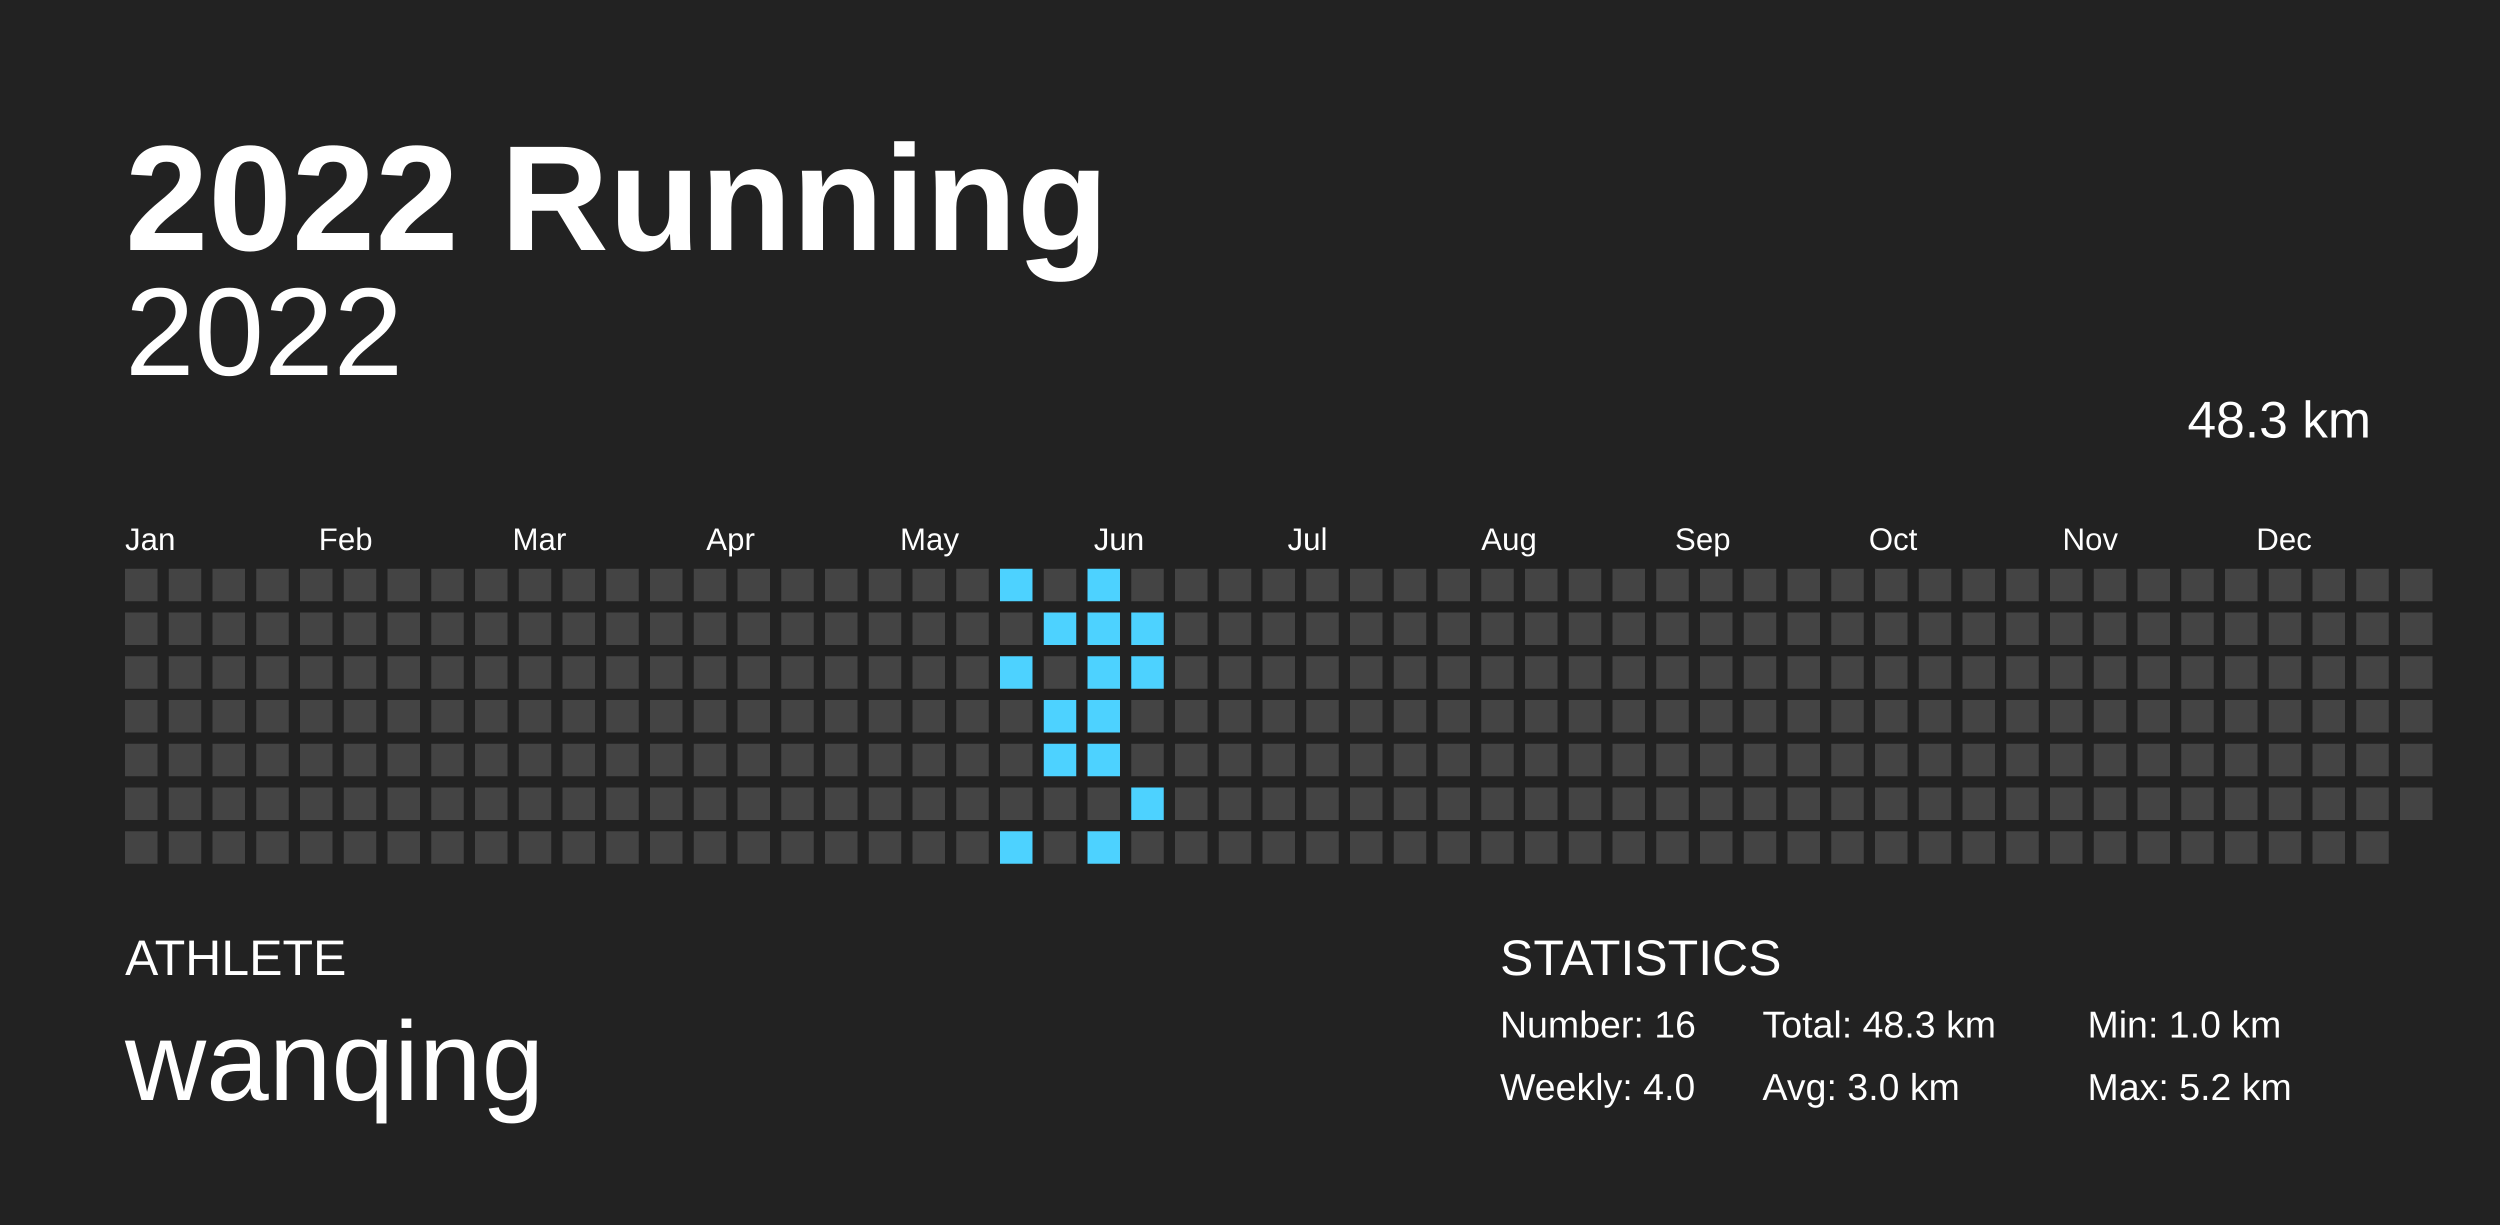
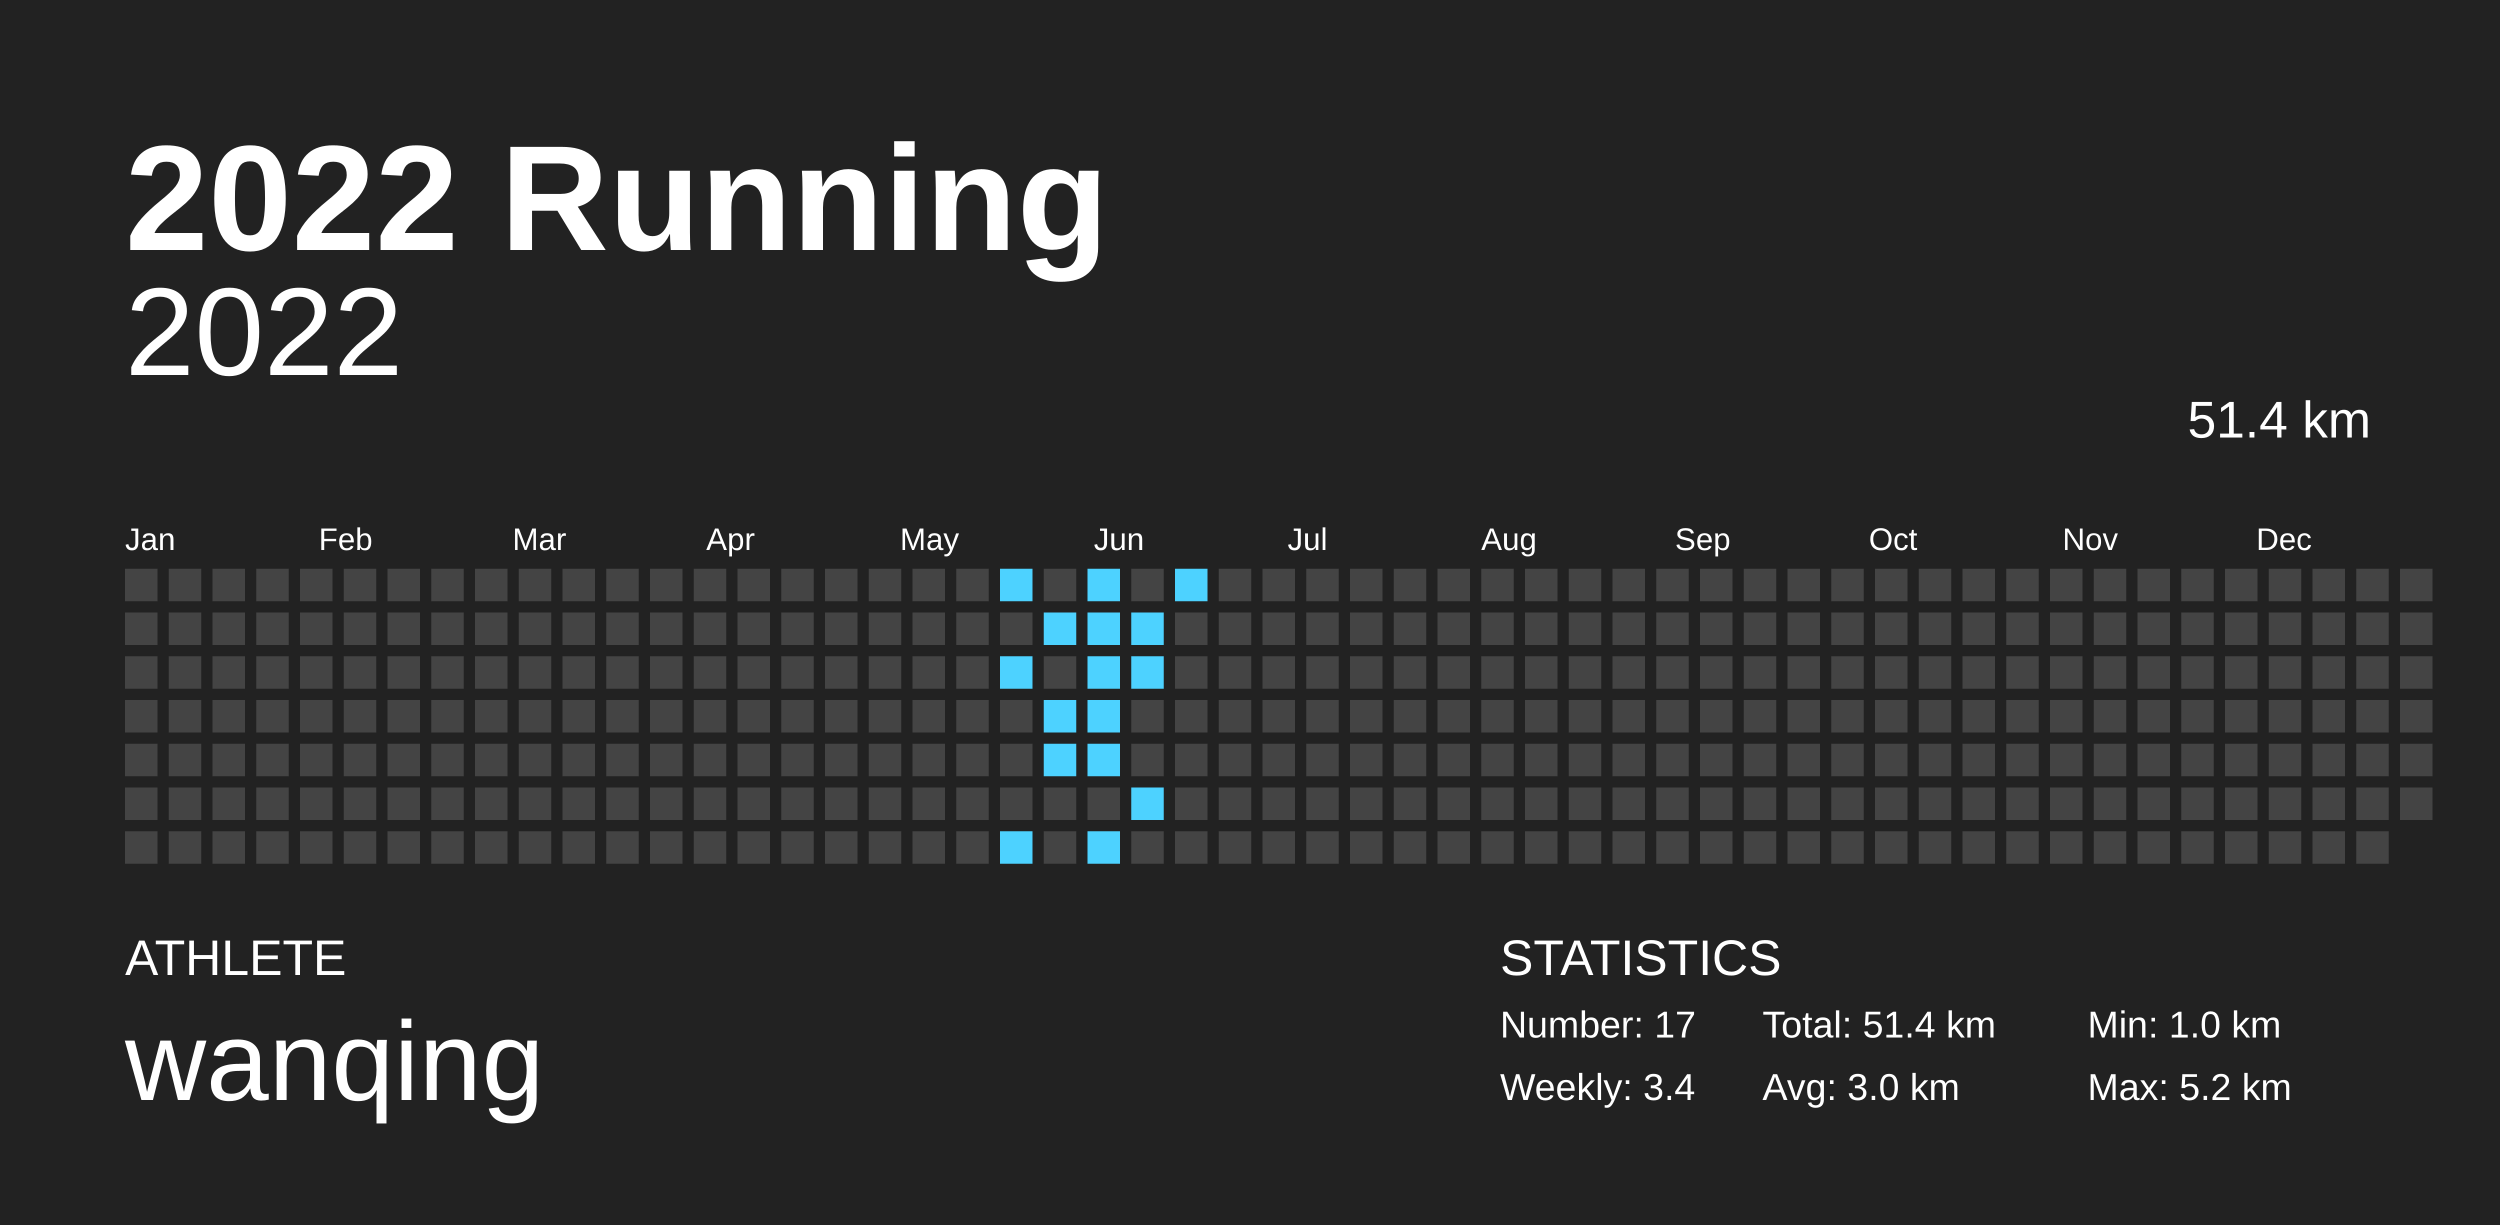
<svg xmlns="http://www.w3.org/2000/svg" baseProfile="full" height="98mm" version="1.1" viewBox="0,0,200,98" width="200mm">
  <defs />
  <rect fill="#222222" height="98" width="200" x="0" y="0" />
  <text fill="#FFFFFF" style="font-size:12px; font-family:Arial; font-weight:bold;" x="10" y="20">2022 Running</text>
  <text fill="#FFFFFF" style="font-size:4px; font-family:Arial" x="10" y="78">ATHLETE</text>
  <text fill="#FFFFFF" style="font-size:9px; font-family:Arial" x="10" y="88">wanqing</text>
  <text fill="#FFFFFF" style="font-size:4px; font-family:Arial" x="120" y="78">STATISTICS</text>
-   <text fill="#FFFFFF" style="font-size:3px; font-family:Arial" x="120" y="83">Number: 16</text>
-   <text fill="#FFFFFF" style="font-size:3px; font-family:Arial" x="120" y="88">Weekly: 4.0</text>
-   <text fill="#FFFFFF" style="font-size:3px; font-family:Arial" x="141" y="83">Total: 48.3 km</text>
+   <text fill="#FFFFFF" style="font-size:3px; font-family:Arial" x="120" y="83">Number: 17</text>
+   <text fill="#FFFFFF" style="font-size:3px; font-family:Arial" x="120" y="88">Weekly: 3.4</text>
+   <text fill="#FFFFFF" style="font-size:3px; font-family:Arial" x="141" y="83">Total: 51.4 km</text>
  <text fill="#FFFFFF" style="font-size:3px; font-family:Arial" x="141" y="88">Avg: 3.0 km</text>
  <text fill="#FFFFFF" style="font-size:3px; font-family:Arial" x="167" y="83">Min: 1.0 km</text>
  <text fill="#FFFFFF" style="font-size:3px; font-family:Arial" x="167" y="88">Max: 5.2 km</text>
  <text alignment-baseline="hanging" fill="#FFFFFF" style="font-size:10.0px; font-family:Arial;" x="10" y="30">2022</text>
-   <text alignment-baseline="hanging" fill="#FFFFFF" style="font-size:4.125px; font-family:Arial;" x="175" y="35">48.3 km</text>
+   <text alignment-baseline="hanging" fill="#FFFFFF" style="font-size:4.125px; font-family:Arial;" x="175" y="35">51.4 km</text>
  <text fill="#FFFFFF" style="font-size:2.5px; font-family:Arial" x="10.0" y="44">Jan</text>
  <text fill="#FFFFFF" style="font-size:2.5px; font-family:Arial" x="25.5" y="44">Feb</text>
  <text fill="#FFFFFF" style="font-size:2.5px; font-family:Arial" x="41.0" y="44">Mar</text>
  <text fill="#FFFFFF" style="font-size:2.5px; font-family:Arial" x="56.5" y="44">Apr</text>
  <text fill="#FFFFFF" style="font-size:2.5px; font-family:Arial" x="72.0" y="44">May</text>
  <text fill="#FFFFFF" style="font-size:2.5px; font-family:Arial" x="87.5" y="44">Jun</text>
  <text fill="#FFFFFF" style="font-size:2.5px; font-family:Arial" x="103.0" y="44">Jul</text>
  <text fill="#FFFFFF" style="font-size:2.5px; font-family:Arial" x="118.5" y="44">Aug</text>
  <text fill="#FFFFFF" style="font-size:2.5px; font-family:Arial" x="134.0" y="44">Sep</text>
  <text fill="#FFFFFF" style="font-size:2.5px; font-family:Arial" x="149.5" y="44">Oct</text>
  <text fill="#FFFFFF" style="font-size:2.5px; font-family:Arial" x="165.0" y="44">Nov</text>
  <text fill="#FFFFFF" style="font-size:2.5px; font-family:Arial" x="180.5" y="44">Dec</text>
  <rect fill="#444444" height="2.6" width="2.6" x="10.0" y="45.5" />
  <rect fill="#444444" height="2.6" width="2.6" x="10.0" y="49.0" />
  <rect fill="#444444" height="2.6" width="2.6" x="10.0" y="52.5" />
  <rect fill="#444444" height="2.6" width="2.6" x="10.0" y="56.0" />
  <rect fill="#444444" height="2.6" width="2.6" x="10.0" y="59.5" />
  <rect fill="#444444" height="2.6" width="2.6" x="10.0" y="63.0" />
  <rect fill="#444444" height="2.6" width="2.6" x="10.0" y="66.5" />
  <rect fill="#444444" height="2.6" width="2.6" x="13.5" y="45.5" />
  <rect fill="#444444" height="2.6" width="2.6" x="13.5" y="49.0" />
  <rect fill="#444444" height="2.6" width="2.6" x="13.5" y="52.5" />
  <rect fill="#444444" height="2.6" width="2.6" x="13.5" y="56.0" />
  <rect fill="#444444" height="2.6" width="2.6" x="13.5" y="59.5" />
  <rect fill="#444444" height="2.6" width="2.6" x="13.5" y="63.0" />
  <rect fill="#444444" height="2.6" width="2.6" x="13.5" y="66.5" />
  <rect fill="#444444" height="2.6" width="2.6" x="17.0" y="45.5" />
  <rect fill="#444444" height="2.6" width="2.6" x="17.0" y="49.0" />
  <rect fill="#444444" height="2.6" width="2.6" x="17.0" y="52.5" />
  <rect fill="#444444" height="2.6" width="2.6" x="17.0" y="56.0" />
  <rect fill="#444444" height="2.6" width="2.6" x="17.0" y="59.5" />
  <rect fill="#444444" height="2.6" width="2.6" x="17.0" y="63.0" />
  <rect fill="#444444" height="2.6" width="2.6" x="17.0" y="66.5" />
  <rect fill="#444444" height="2.6" width="2.6" x="20.5" y="45.5" />
  <rect fill="#444444" height="2.6" width="2.6" x="20.5" y="49.0" />
  <rect fill="#444444" height="2.6" width="2.6" x="20.5" y="52.5" />
  <rect fill="#444444" height="2.6" width="2.6" x="20.5" y="56.0" />
  <rect fill="#444444" height="2.6" width="2.6" x="20.5" y="59.5" />
  <rect fill="#444444" height="2.6" width="2.6" x="20.5" y="63.0" />
  <rect fill="#444444" height="2.6" width="2.6" x="20.5" y="66.5" />
  <rect fill="#444444" height="2.6" width="2.6" x="24.0" y="45.5" />
  <rect fill="#444444" height="2.6" width="2.6" x="24.0" y="49.0" />
  <rect fill="#444444" height="2.6" width="2.6" x="24.0" y="52.5" />
  <rect fill="#444444" height="2.6" width="2.6" x="24.0" y="56.0" />
  <rect fill="#444444" height="2.6" width="2.6" x="24.0" y="59.5" />
  <rect fill="#444444" height="2.6" width="2.6" x="24.0" y="63.0" />
  <rect fill="#444444" height="2.6" width="2.6" x="24.0" y="66.5" />
  <rect fill="#444444" height="2.6" width="2.6" x="27.5" y="45.5" />
  <rect fill="#444444" height="2.6" width="2.6" x="27.5" y="49.0" />
  <rect fill="#444444" height="2.6" width="2.6" x="27.5" y="52.5" />
  <rect fill="#444444" height="2.6" width="2.6" x="27.5" y="56.0" />
  <rect fill="#444444" height="2.6" width="2.6" x="27.5" y="59.5" />
  <rect fill="#444444" height="2.6" width="2.6" x="27.5" y="63.0" />
  <rect fill="#444444" height="2.6" width="2.6" x="27.5" y="66.5" />
  <rect fill="#444444" height="2.6" width="2.6" x="31.0" y="45.5" />
  <rect fill="#444444" height="2.6" width="2.6" x="31.0" y="49.0" />
  <rect fill="#444444" height="2.6" width="2.6" x="31.0" y="52.5" />
  <rect fill="#444444" height="2.6" width="2.6" x="31.0" y="56.0" />
  <rect fill="#444444" height="2.6" width="2.6" x="31.0" y="59.5" />
  <rect fill="#444444" height="2.6" width="2.6" x="31.0" y="63.0" />
  <rect fill="#444444" height="2.6" width="2.6" x="31.0" y="66.5" />
  <rect fill="#444444" height="2.6" width="2.6" x="34.5" y="45.5" />
  <rect fill="#444444" height="2.6" width="2.6" x="34.5" y="49.0" />
  <rect fill="#444444" height="2.6" width="2.6" x="34.5" y="52.5" />
  <rect fill="#444444" height="2.6" width="2.6" x="34.5" y="56.0" />
  <rect fill="#444444" height="2.6" width="2.6" x="34.5" y="59.5" />
  <rect fill="#444444" height="2.6" width="2.6" x="34.5" y="63.0" />
  <rect fill="#444444" height="2.6" width="2.6" x="34.5" y="66.5" />
  <rect fill="#444444" height="2.6" width="2.6" x="38.0" y="45.5" />
  <rect fill="#444444" height="2.6" width="2.6" x="38.0" y="49.0" />
  <rect fill="#444444" height="2.6" width="2.6" x="38.0" y="52.5" />
  <rect fill="#444444" height="2.6" width="2.6" x="38.0" y="56.0" />
  <rect fill="#444444" height="2.6" width="2.6" x="38.0" y="59.5" />
  <rect fill="#444444" height="2.6" width="2.6" x="38.0" y="63.0" />
  <rect fill="#444444" height="2.6" width="2.6" x="38.0" y="66.5" />
  <rect fill="#444444" height="2.6" width="2.6" x="41.5" y="45.5" />
  <rect fill="#444444" height="2.6" width="2.6" x="41.5" y="49.0" />
  <rect fill="#444444" height="2.6" width="2.6" x="41.5" y="52.5" />
  <rect fill="#444444" height="2.6" width="2.6" x="41.5" y="56.0" />
  <rect fill="#444444" height="2.6" width="2.6" x="41.5" y="59.5" />
  <rect fill="#444444" height="2.6" width="2.6" x="41.5" y="63.0" />
  <rect fill="#444444" height="2.6" width="2.6" x="41.5" y="66.5" />
  <rect fill="#444444" height="2.6" width="2.6" x="45.0" y="45.5" />
  <rect fill="#444444" height="2.6" width="2.6" x="45.0" y="49.0" />
  <rect fill="#444444" height="2.6" width="2.6" x="45.0" y="52.5" />
  <rect fill="#444444" height="2.6" width="2.6" x="45.0" y="56.0" />
  <rect fill="#444444" height="2.6" width="2.6" x="45.0" y="59.5" />
  <rect fill="#444444" height="2.6" width="2.6" x="45.0" y="63.0" />
  <rect fill="#444444" height="2.6" width="2.6" x="45.0" y="66.5" />
  <rect fill="#444444" height="2.6" width="2.6" x="48.5" y="45.5" />
  <rect fill="#444444" height="2.6" width="2.6" x="48.5" y="49.0" />
  <rect fill="#444444" height="2.6" width="2.6" x="48.5" y="52.5" />
  <rect fill="#444444" height="2.6" width="2.6" x="48.5" y="56.0" />
  <rect fill="#444444" height="2.6" width="2.6" x="48.5" y="59.5" />
  <rect fill="#444444" height="2.6" width="2.6" x="48.5" y="63.0" />
  <rect fill="#444444" height="2.6" width="2.6" x="48.5" y="66.5" />
  <rect fill="#444444" height="2.6" width="2.6" x="52.0" y="45.5" />
  <rect fill="#444444" height="2.6" width="2.6" x="52.0" y="49.0" />
  <rect fill="#444444" height="2.6" width="2.6" x="52.0" y="52.5" />
  <rect fill="#444444" height="2.6" width="2.6" x="52.0" y="56.0" />
  <rect fill="#444444" height="2.6" width="2.6" x="52.0" y="59.5" />
  <rect fill="#444444" height="2.6" width="2.6" x="52.0" y="63.0" />
  <rect fill="#444444" height="2.6" width="2.6" x="52.0" y="66.5" />
  <rect fill="#444444" height="2.6" width="2.6" x="55.5" y="45.5" />
  <rect fill="#444444" height="2.6" width="2.6" x="55.5" y="49.0" />
  <rect fill="#444444" height="2.6" width="2.6" x="55.5" y="52.5" />
  <rect fill="#444444" height="2.6" width="2.6" x="55.5" y="56.0" />
  <rect fill="#444444" height="2.6" width="2.6" x="55.5" y="59.5" />
  <rect fill="#444444" height="2.6" width="2.6" x="55.5" y="63.0" />
  <rect fill="#444444" height="2.6" width="2.6" x="55.5" y="66.5" />
  <rect fill="#444444" height="2.6" width="2.6" x="59.0" y="45.5" />
  <rect fill="#444444" height="2.6" width="2.6" x="59.0" y="49.0" />
  <rect fill="#444444" height="2.6" width="2.6" x="59.0" y="52.5" />
  <rect fill="#444444" height="2.6" width="2.6" x="59.0" y="56.0" />
  <rect fill="#444444" height="2.6" width="2.6" x="59.0" y="59.5" />
  <rect fill="#444444" height="2.6" width="2.6" x="59.0" y="63.0" />
  <rect fill="#444444" height="2.6" width="2.6" x="59.0" y="66.5" />
  <rect fill="#444444" height="2.6" width="2.6" x="62.5" y="45.5" />
  <rect fill="#444444" height="2.6" width="2.6" x="62.5" y="49.0" />
  <rect fill="#444444" height="2.6" width="2.6" x="62.5" y="52.5" />
  <rect fill="#444444" height="2.6" width="2.6" x="62.5" y="56.0" />
  <rect fill="#444444" height="2.6" width="2.6" x="62.5" y="59.5" />
  <rect fill="#444444" height="2.6" width="2.6" x="62.5" y="63.0" />
  <rect fill="#444444" height="2.6" width="2.6" x="62.5" y="66.5" />
  <rect fill="#444444" height="2.6" width="2.6" x="66.0" y="45.5" />
  <rect fill="#444444" height="2.6" width="2.6" x="66.0" y="49.0" />
  <rect fill="#444444" height="2.6" width="2.6" x="66.0" y="52.5" />
  <rect fill="#444444" height="2.6" width="2.6" x="66.0" y="56.0" />
  <rect fill="#444444" height="2.6" width="2.6" x="66.0" y="59.5" />
  <rect fill="#444444" height="2.6" width="2.6" x="66.0" y="63.0" />
  <rect fill="#444444" height="2.6" width="2.6" x="66.0" y="66.5" />
  <rect fill="#444444" height="2.6" width="2.6" x="69.5" y="45.5" />
  <rect fill="#444444" height="2.6" width="2.6" x="69.5" y="49.0" />
  <rect fill="#444444" height="2.6" width="2.6" x="69.5" y="52.5" />
  <rect fill="#444444" height="2.6" width="2.6" x="69.5" y="56.0" />
  <rect fill="#444444" height="2.6" width="2.6" x="69.5" y="59.5" />
  <rect fill="#444444" height="2.6" width="2.6" x="69.5" y="63.0" />
  <rect fill="#444444" height="2.6" width="2.6" x="69.5" y="66.5" />
  <rect fill="#444444" height="2.6" width="2.6" x="73.0" y="45.5" />
  <rect fill="#444444" height="2.6" width="2.6" x="73.0" y="49.0" />
  <rect fill="#444444" height="2.6" width="2.6" x="73.0" y="52.5" />
  <rect fill="#444444" height="2.6" width="2.6" x="73.0" y="56.0" />
  <rect fill="#444444" height="2.6" width="2.6" x="73.0" y="59.5" />
  <rect fill="#444444" height="2.6" width="2.6" x="73.0" y="63.0" />
  <rect fill="#444444" height="2.6" width="2.6" x="73.0" y="66.5" />
  <rect fill="#444444" height="2.6" width="2.6" x="76.5" y="45.5" />
  <rect fill="#444444" height="2.6" width="2.6" x="76.5" y="49.0" />
  <rect fill="#444444" height="2.6" width="2.6" x="76.5" y="52.5" />
  <rect fill="#444444" height="2.6" width="2.6" x="76.5" y="56.0" />
  <rect fill="#444444" height="2.6" width="2.6" x="76.5" y="59.5" />
  <rect fill="#444444" height="2.6" width="2.6" x="76.5" y="63.0" />
  <rect fill="#444444" height="2.6" width="2.6" x="76.5" y="66.5" />
  <rect fill="#4dd2ff" height="2.6" width="2.6" x="80.0" y="45.5" />
  <rect fill="#444444" height="2.6" width="2.6" x="80.0" y="49.0" />
  <rect fill="#4dd2ff" height="2.6" width="2.6" x="80.0" y="52.5" />
  <rect fill="#444444" height="2.6" width="2.6" x="80.0" y="56.0" />
  <rect fill="#444444" height="2.6" width="2.6" x="80.0" y="59.5" />
  <rect fill="#444444" height="2.6" width="2.6" x="80.0" y="63.0" />
  <rect fill="#4dd2ff" height="2.6" width="2.6" x="80.0" y="66.5" />
  <rect fill="#444444" height="2.6" width="2.6" x="83.5" y="45.5" />
  <rect fill="#4dd2ff" height="2.6" width="2.6" x="83.5" y="49.0" />
  <rect fill="#444444" height="2.6" width="2.6" x="83.5" y="52.5" />
  <rect fill="#4dd2ff" height="2.6" width="2.6" x="83.5" y="56.0" />
  <rect fill="#4dd2ff" height="2.6" width="2.6" x="83.5" y="59.5" />
  <rect fill="#444444" height="2.6" width="2.6" x="83.5" y="63.0" />
  <rect fill="#444444" height="2.6" width="2.6" x="83.5" y="66.5" />
  <rect fill="#4dd2ff" height="2.6" width="2.6" x="87.0" y="45.5" />
  <rect fill="#4dd2ff" height="2.6" width="2.6" x="87.0" y="49.0" />
  <rect fill="#4dd2ff" height="2.6" width="2.6" x="87.0" y="52.5" />
  <rect fill="#4dd2ff" height="2.6" width="2.6" x="87.0" y="56.0" />
  <rect fill="#4dd2ff" height="2.6" width="2.6" x="87.0" y="59.5" />
  <rect fill="#444444" height="2.6" width="2.6" x="87.0" y="63.0" />
  <rect fill="#4dd2ff" height="2.6" width="2.6" x="87.0" y="66.5" />
  <rect fill="#444444" height="2.6" width="2.6" x="90.5" y="45.5" />
  <rect fill="#4dd2ff" height="2.6" width="2.6" x="90.5" y="49.0" />
  <rect fill="#4dd2ff" height="2.6" width="2.6" x="90.5" y="52.5" />
  <rect fill="#444444" height="2.6" width="2.6" x="90.5" y="56.0" />
  <rect fill="#444444" height="2.6" width="2.6" x="90.5" y="59.5" />
  <rect fill="#4dd2ff" height="2.6" width="2.6" x="90.5" y="63.0" />
  <rect fill="#444444" height="2.6" width="2.6" x="90.5" y="66.5" />
-   <rect fill="#444444" height="2.6" width="2.6" x="94.0" y="45.5" />
+   <rect fill="#4dd2ff" height="2.6" width="2.6" x="94.0" y="45.5" />
  <rect fill="#444444" height="2.6" width="2.6" x="94.0" y="49.0" />
  <rect fill="#444444" height="2.6" width="2.6" x="94.0" y="52.5" />
  <rect fill="#444444" height="2.6" width="2.6" x="94.0" y="56.0" />
  <rect fill="#444444" height="2.6" width="2.6" x="94.0" y="59.5" />
  <rect fill="#444444" height="2.6" width="2.6" x="94.0" y="63.0" />
  <rect fill="#444444" height="2.6" width="2.6" x="94.0" y="66.5" />
  <rect fill="#444444" height="2.6" width="2.6" x="97.5" y="45.5" />
  <rect fill="#444444" height="2.6" width="2.6" x="97.5" y="49.0" />
  <rect fill="#444444" height="2.6" width="2.6" x="97.5" y="52.5" />
  <rect fill="#444444" height="2.6" width="2.6" x="97.5" y="56.0" />
  <rect fill="#444444" height="2.6" width="2.6" x="97.5" y="59.5" />
  <rect fill="#444444" height="2.6" width="2.6" x="97.5" y="63.0" />
  <rect fill="#444444" height="2.6" width="2.6" x="97.5" y="66.5" />
  <rect fill="#444444" height="2.6" width="2.6" x="101.0" y="45.5" />
  <rect fill="#444444" height="2.6" width="2.6" x="101.0" y="49.0" />
  <rect fill="#444444" height="2.6" width="2.6" x="101.0" y="52.5" />
  <rect fill="#444444" height="2.6" width="2.6" x="101.0" y="56.0" />
  <rect fill="#444444" height="2.6" width="2.6" x="101.0" y="59.5" />
  <rect fill="#444444" height="2.6" width="2.6" x="101.0" y="63.0" />
  <rect fill="#444444" height="2.6" width="2.6" x="101.0" y="66.5" />
  <rect fill="#444444" height="2.6" width="2.6" x="104.5" y="45.5" />
  <rect fill="#444444" height="2.6" width="2.6" x="104.5" y="49.0" />
  <rect fill="#444444" height="2.6" width="2.6" x="104.5" y="52.5" />
  <rect fill="#444444" height="2.6" width="2.6" x="104.5" y="56.0" />
  <rect fill="#444444" height="2.6" width="2.6" x="104.5" y="59.5" />
  <rect fill="#444444" height="2.6" width="2.6" x="104.5" y="63.0" />
  <rect fill="#444444" height="2.6" width="2.6" x="104.5" y="66.5" />
  <rect fill="#444444" height="2.6" width="2.6" x="108.0" y="45.5" />
  <rect fill="#444444" height="2.6" width="2.6" x="108.0" y="49.0" />
  <rect fill="#444444" height="2.6" width="2.6" x="108.0" y="52.5" />
  <rect fill="#444444" height="2.6" width="2.6" x="108.0" y="56.0" />
  <rect fill="#444444" height="2.6" width="2.6" x="108.0" y="59.5" />
  <rect fill="#444444" height="2.6" width="2.6" x="108.0" y="63.0" />
  <rect fill="#444444" height="2.6" width="2.6" x="108.0" y="66.5" />
  <rect fill="#444444" height="2.6" width="2.6" x="111.5" y="45.5" />
  <rect fill="#444444" height="2.6" width="2.6" x="111.5" y="49.0" />
  <rect fill="#444444" height="2.6" width="2.6" x="111.5" y="52.5" />
  <rect fill="#444444" height="2.6" width="2.6" x="111.5" y="56.0" />
  <rect fill="#444444" height="2.6" width="2.6" x="111.5" y="59.5" />
  <rect fill="#444444" height="2.6" width="2.6" x="111.5" y="63.0" />
  <rect fill="#444444" height="2.6" width="2.6" x="111.5" y="66.5" />
  <rect fill="#444444" height="2.6" width="2.6" x="115.0" y="45.5" />
  <rect fill="#444444" height="2.6" width="2.6" x="115.0" y="49.0" />
  <rect fill="#444444" height="2.6" width="2.6" x="115.0" y="52.5" />
  <rect fill="#444444" height="2.6" width="2.6" x="115.0" y="56.0" />
  <rect fill="#444444" height="2.6" width="2.6" x="115.0" y="59.5" />
  <rect fill="#444444" height="2.6" width="2.6" x="115.0" y="63.0" />
  <rect fill="#444444" height="2.6" width="2.6" x="115.0" y="66.5" />
  <rect fill="#444444" height="2.6" width="2.6" x="118.5" y="45.5" />
  <rect fill="#444444" height="2.6" width="2.6" x="118.5" y="49.0" />
  <rect fill="#444444" height="2.6" width="2.6" x="118.5" y="52.5" />
  <rect fill="#444444" height="2.6" width="2.6" x="118.5" y="56.0" />
  <rect fill="#444444" height="2.6" width="2.6" x="118.5" y="59.5" />
  <rect fill="#444444" height="2.6" width="2.6" x="118.5" y="63.0" />
  <rect fill="#444444" height="2.6" width="2.6" x="118.5" y="66.5" />
  <rect fill="#444444" height="2.6" width="2.6" x="122.0" y="45.5" />
  <rect fill="#444444" height="2.6" width="2.6" x="122.0" y="49.0" />
  <rect fill="#444444" height="2.6" width="2.6" x="122.0" y="52.5" />
  <rect fill="#444444" height="2.6" width="2.6" x="122.0" y="56.0" />
  <rect fill="#444444" height="2.6" width="2.6" x="122.0" y="59.5" />
  <rect fill="#444444" height="2.6" width="2.6" x="122.0" y="63.0" />
  <rect fill="#444444" height="2.6" width="2.6" x="122.0" y="66.5" />
  <rect fill="#444444" height="2.6" width="2.6" x="125.5" y="45.5" />
  <rect fill="#444444" height="2.6" width="2.6" x="125.5" y="49.0" />
  <rect fill="#444444" height="2.6" width="2.6" x="125.5" y="52.5" />
  <rect fill="#444444" height="2.6" width="2.6" x="125.5" y="56.0" />
  <rect fill="#444444" height="2.6" width="2.6" x="125.5" y="59.5" />
  <rect fill="#444444" height="2.6" width="2.6" x="125.5" y="63.0" />
  <rect fill="#444444" height="2.6" width="2.6" x="125.5" y="66.5" />
  <rect fill="#444444" height="2.6" width="2.6" x="129.0" y="45.5" />
  <rect fill="#444444" height="2.6" width="2.6" x="129.0" y="49.0" />
  <rect fill="#444444" height="2.6" width="2.6" x="129.0" y="52.5" />
  <rect fill="#444444" height="2.6" width="2.6" x="129.0" y="56.0" />
  <rect fill="#444444" height="2.6" width="2.6" x="129.0" y="59.5" />
  <rect fill="#444444" height="2.6" width="2.6" x="129.0" y="63.0" />
  <rect fill="#444444" height="2.6" width="2.6" x="129.0" y="66.5" />
  <rect fill="#444444" height="2.6" width="2.6" x="132.5" y="45.5" />
  <rect fill="#444444" height="2.6" width="2.6" x="132.5" y="49.0" />
  <rect fill="#444444" height="2.6" width="2.6" x="132.5" y="52.5" />
  <rect fill="#444444" height="2.6" width="2.6" x="132.5" y="56.0" />
  <rect fill="#444444" height="2.6" width="2.6" x="132.5" y="59.5" />
  <rect fill="#444444" height="2.6" width="2.6" x="132.5" y="63.0" />
  <rect fill="#444444" height="2.6" width="2.6" x="132.5" y="66.5" />
  <rect fill="#444444" height="2.6" width="2.6" x="136.0" y="45.5" />
  <rect fill="#444444" height="2.6" width="2.6" x="136.0" y="49.0" />
  <rect fill="#444444" height="2.6" width="2.6" x="136.0" y="52.5" />
  <rect fill="#444444" height="2.6" width="2.6" x="136.0" y="56.0" />
  <rect fill="#444444" height="2.6" width="2.6" x="136.0" y="59.5" />
  <rect fill="#444444" height="2.6" width="2.6" x="136.0" y="63.0" />
  <rect fill="#444444" height="2.6" width="2.6" x="136.0" y="66.5" />
  <rect fill="#444444" height="2.6" width="2.6" x="139.5" y="45.5" />
  <rect fill="#444444" height="2.6" width="2.6" x="139.5" y="49.0" />
  <rect fill="#444444" height="2.6" width="2.6" x="139.5" y="52.5" />
  <rect fill="#444444" height="2.6" width="2.6" x="139.5" y="56.0" />
  <rect fill="#444444" height="2.6" width="2.6" x="139.5" y="59.5" />
  <rect fill="#444444" height="2.6" width="2.6" x="139.5" y="63.0" />
  <rect fill="#444444" height="2.6" width="2.6" x="139.5" y="66.5" />
  <rect fill="#444444" height="2.6" width="2.6" x="143.0" y="45.5" />
  <rect fill="#444444" height="2.6" width="2.6" x="143.0" y="49.0" />
  <rect fill="#444444" height="2.6" width="2.6" x="143.0" y="52.5" />
  <rect fill="#444444" height="2.6" width="2.6" x="143.0" y="56.0" />
  <rect fill="#444444" height="2.6" width="2.6" x="143.0" y="59.5" />
  <rect fill="#444444" height="2.6" width="2.6" x="143.0" y="63.0" />
  <rect fill="#444444" height="2.6" width="2.6" x="143.0" y="66.5" />
  <rect fill="#444444" height="2.6" width="2.6" x="146.5" y="45.5" />
  <rect fill="#444444" height="2.6" width="2.6" x="146.5" y="49.0" />
  <rect fill="#444444" height="2.6" width="2.6" x="146.5" y="52.5" />
  <rect fill="#444444" height="2.6" width="2.6" x="146.5" y="56.0" />
  <rect fill="#444444" height="2.6" width="2.6" x="146.5" y="59.5" />
  <rect fill="#444444" height="2.6" width="2.6" x="146.5" y="63.0" />
  <rect fill="#444444" height="2.6" width="2.6" x="146.5" y="66.5" />
  <rect fill="#444444" height="2.6" width="2.6" x="150.0" y="45.5" />
  <rect fill="#444444" height="2.6" width="2.6" x="150.0" y="49.0" />
  <rect fill="#444444" height="2.6" width="2.6" x="150.0" y="52.5" />
  <rect fill="#444444" height="2.6" width="2.6" x="150.0" y="56.0" />
  <rect fill="#444444" height="2.6" width="2.6" x="150.0" y="59.5" />
  <rect fill="#444444" height="2.6" width="2.6" x="150.0" y="63.0" />
  <rect fill="#444444" height="2.6" width="2.6" x="150.0" y="66.5" />
  <rect fill="#444444" height="2.6" width="2.6" x="153.5" y="45.5" />
  <rect fill="#444444" height="2.6" width="2.6" x="153.5" y="49.0" />
  <rect fill="#444444" height="2.6" width="2.6" x="153.5" y="52.5" />
  <rect fill="#444444" height="2.6" width="2.6" x="153.5" y="56.0" />
  <rect fill="#444444" height="2.6" width="2.6" x="153.5" y="59.5" />
  <rect fill="#444444" height="2.6" width="2.6" x="153.5" y="63.0" />
  <rect fill="#444444" height="2.6" width="2.6" x="153.5" y="66.5" />
  <rect fill="#444444" height="2.6" width="2.6" x="157.0" y="45.5" />
  <rect fill="#444444" height="2.6" width="2.6" x="157.0" y="49.0" />
  <rect fill="#444444" height="2.6" width="2.6" x="157.0" y="52.5" />
  <rect fill="#444444" height="2.6" width="2.6" x="157.0" y="56.0" />
  <rect fill="#444444" height="2.6" width="2.6" x="157.0" y="59.5" />
  <rect fill="#444444" height="2.6" width="2.6" x="157.0" y="63.0" />
  <rect fill="#444444" height="2.6" width="2.6" x="157.0" y="66.5" />
  <rect fill="#444444" height="2.6" width="2.6" x="160.5" y="45.5" />
  <rect fill="#444444" height="2.6" width="2.6" x="160.5" y="49.0" />
  <rect fill="#444444" height="2.6" width="2.6" x="160.5" y="52.5" />
  <rect fill="#444444" height="2.6" width="2.6" x="160.5" y="56.0" />
  <rect fill="#444444" height="2.6" width="2.6" x="160.5" y="59.5" />
  <rect fill="#444444" height="2.6" width="2.6" x="160.5" y="63.0" />
  <rect fill="#444444" height="2.6" width="2.6" x="160.5" y="66.5" />
  <rect fill="#444444" height="2.6" width="2.6" x="164.0" y="45.5" />
  <rect fill="#444444" height="2.6" width="2.6" x="164.0" y="49.0" />
  <rect fill="#444444" height="2.6" width="2.6" x="164.0" y="52.5" />
  <rect fill="#444444" height="2.6" width="2.6" x="164.0" y="56.0" />
  <rect fill="#444444" height="2.6" width="2.6" x="164.0" y="59.5" />
  <rect fill="#444444" height="2.6" width="2.6" x="164.0" y="63.0" />
  <rect fill="#444444" height="2.6" width="2.6" x="164.0" y="66.5" />
  <rect fill="#444444" height="2.6" width="2.6" x="167.5" y="45.5" />
  <rect fill="#444444" height="2.6" width="2.6" x="167.5" y="49.0" />
  <rect fill="#444444" height="2.6" width="2.6" x="167.5" y="52.5" />
  <rect fill="#444444" height="2.6" width="2.6" x="167.5" y="56.0" />
  <rect fill="#444444" height="2.6" width="2.6" x="167.5" y="59.5" />
  <rect fill="#444444" height="2.6" width="2.6" x="167.5" y="63.0" />
  <rect fill="#444444" height="2.6" width="2.6" x="167.5" y="66.5" />
  <rect fill="#444444" height="2.6" width="2.6" x="171.0" y="45.5" />
  <rect fill="#444444" height="2.6" width="2.6" x="171.0" y="49.0" />
  <rect fill="#444444" height="2.6" width="2.6" x="171.0" y="52.5" />
  <rect fill="#444444" height="2.6" width="2.6" x="171.0" y="56.0" />
  <rect fill="#444444" height="2.6" width="2.6" x="171.0" y="59.5" />
  <rect fill="#444444" height="2.6" width="2.6" x="171.0" y="63.0" />
  <rect fill="#444444" height="2.6" width="2.6" x="171.0" y="66.5" />
  <rect fill="#444444" height="2.6" width="2.6" x="174.5" y="45.5" />
  <rect fill="#444444" height="2.6" width="2.6" x="174.5" y="49.0" />
  <rect fill="#444444" height="2.6" width="2.6" x="174.5" y="52.5" />
  <rect fill="#444444" height="2.6" width="2.6" x="174.5" y="56.0" />
  <rect fill="#444444" height="2.6" width="2.6" x="174.5" y="59.5" />
  <rect fill="#444444" height="2.6" width="2.6" x="174.5" y="63.0" />
  <rect fill="#444444" height="2.6" width="2.6" x="174.5" y="66.5" />
  <rect fill="#444444" height="2.6" width="2.6" x="178.0" y="45.5" />
  <rect fill="#444444" height="2.6" width="2.6" x="178.0" y="49.0" />
  <rect fill="#444444" height="2.6" width="2.6" x="178.0" y="52.5" />
  <rect fill="#444444" height="2.6" width="2.6" x="178.0" y="56.0" />
  <rect fill="#444444" height="2.6" width="2.6" x="178.0" y="59.5" />
  <rect fill="#444444" height="2.6" width="2.6" x="178.0" y="63.0" />
  <rect fill="#444444" height="2.6" width="2.6" x="178.0" y="66.5" />
  <rect fill="#444444" height="2.6" width="2.6" x="181.5" y="45.5" />
  <rect fill="#444444" height="2.6" width="2.6" x="181.5" y="49.0" />
  <rect fill="#444444" height="2.6" width="2.6" x="181.5" y="52.5" />
  <rect fill="#444444" height="2.6" width="2.6" x="181.5" y="56.0" />
  <rect fill="#444444" height="2.6" width="2.6" x="181.5" y="59.5" />
  <rect fill="#444444" height="2.6" width="2.6" x="181.5" y="63.0" />
  <rect fill="#444444" height="2.6" width="2.6" x="181.5" y="66.5" />
  <rect fill="#444444" height="2.6" width="2.6" x="185.0" y="45.5" />
  <rect fill="#444444" height="2.6" width="2.6" x="185.0" y="49.0" />
  <rect fill="#444444" height="2.6" width="2.6" x="185.0" y="52.5" />
  <rect fill="#444444" height="2.6" width="2.6" x="185.0" y="56.0" />
  <rect fill="#444444" height="2.6" width="2.6" x="185.0" y="59.5" />
  <rect fill="#444444" height="2.6" width="2.6" x="185.0" y="63.0" />
  <rect fill="#444444" height="2.6" width="2.6" x="185.0" y="66.5" />
  <rect fill="#444444" height="2.6" width="2.6" x="188.5" y="45.5" />
  <rect fill="#444444" height="2.6" width="2.6" x="188.5" y="49.0" />
  <rect fill="#444444" height="2.6" width="2.6" x="188.5" y="52.5" />
  <rect fill="#444444" height="2.6" width="2.6" x="188.5" y="56.0" />
  <rect fill="#444444" height="2.6" width="2.6" x="188.5" y="59.5" />
  <rect fill="#444444" height="2.6" width="2.6" x="188.5" y="63.0" />
  <rect fill="#444444" height="2.6" width="2.6" x="188.5" y="66.5" />
  <rect fill="#444444" height="2.6" width="2.6" x="192.0" y="45.5" />
  <rect fill="#444444" height="2.6" width="2.6" x="192.0" y="49.0" />
  <rect fill="#444444" height="2.6" width="2.6" x="192.0" y="52.5" />
  <rect fill="#444444" height="2.6" width="2.6" x="192.0" y="56.0" />
  <rect fill="#444444" height="2.6" width="2.6" x="192.0" y="59.5" />
  <rect fill="#444444" height="2.6" width="2.6" x="192.0" y="63.0" />
</svg>
